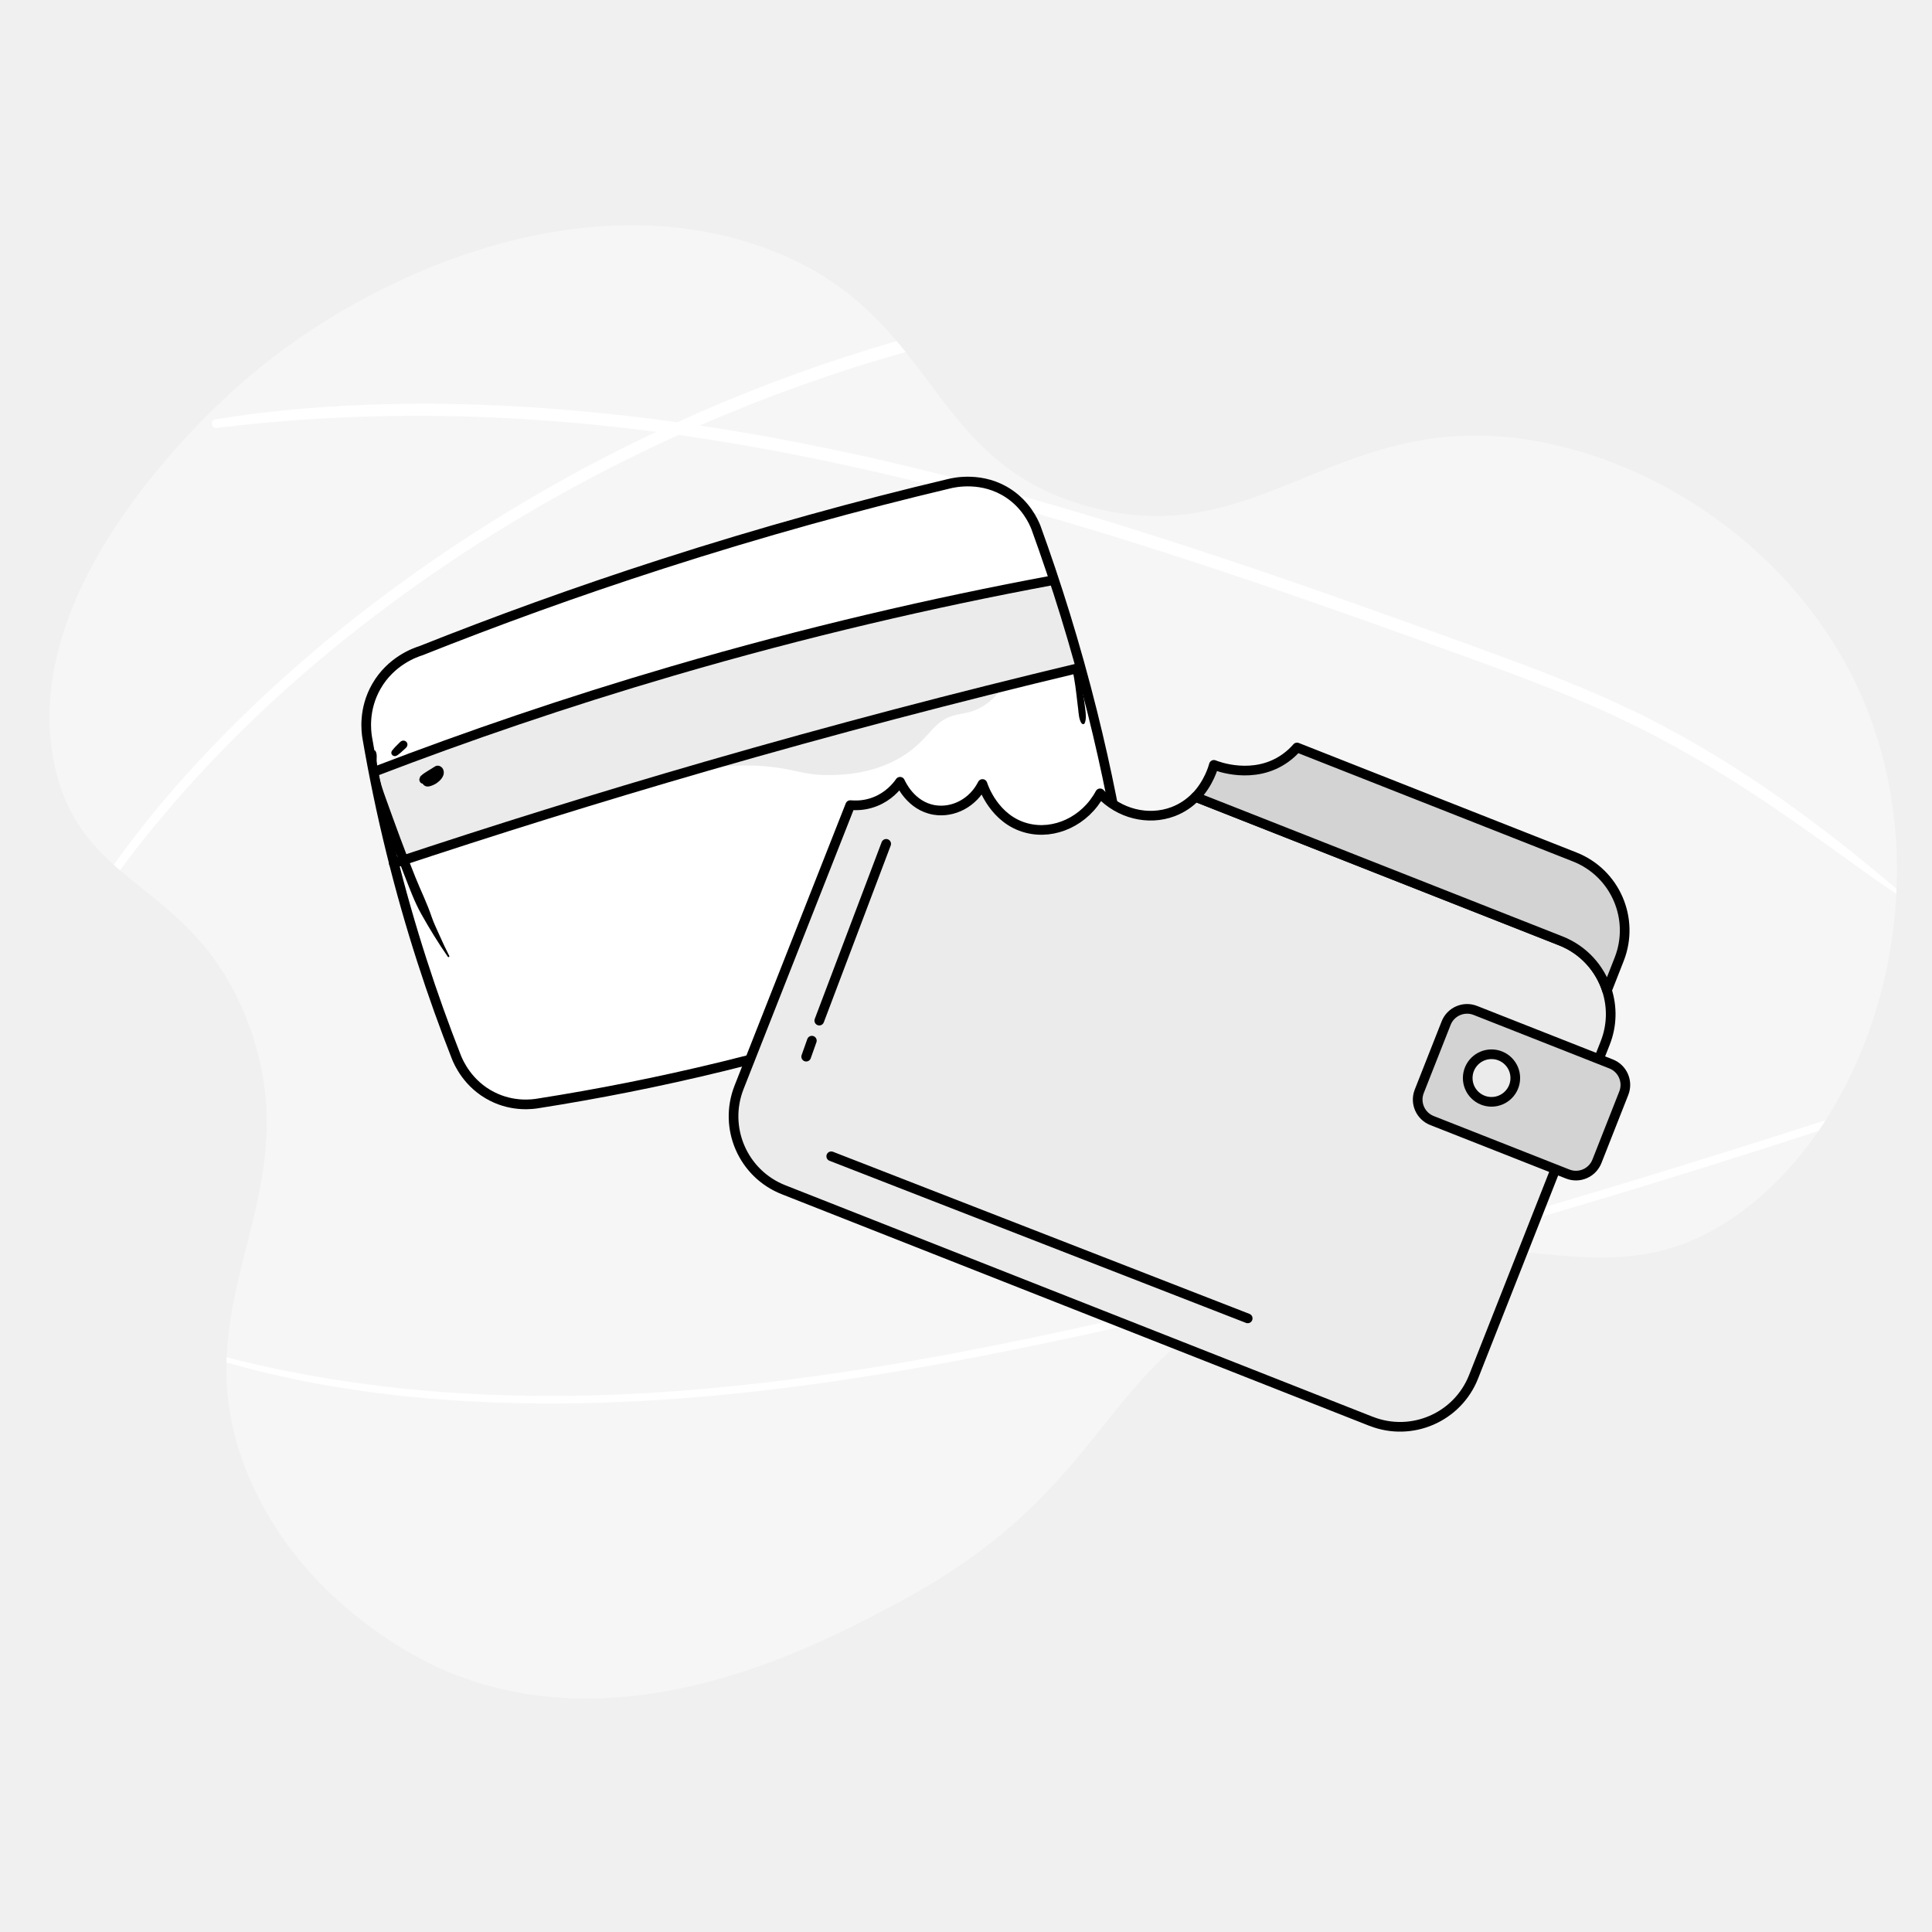
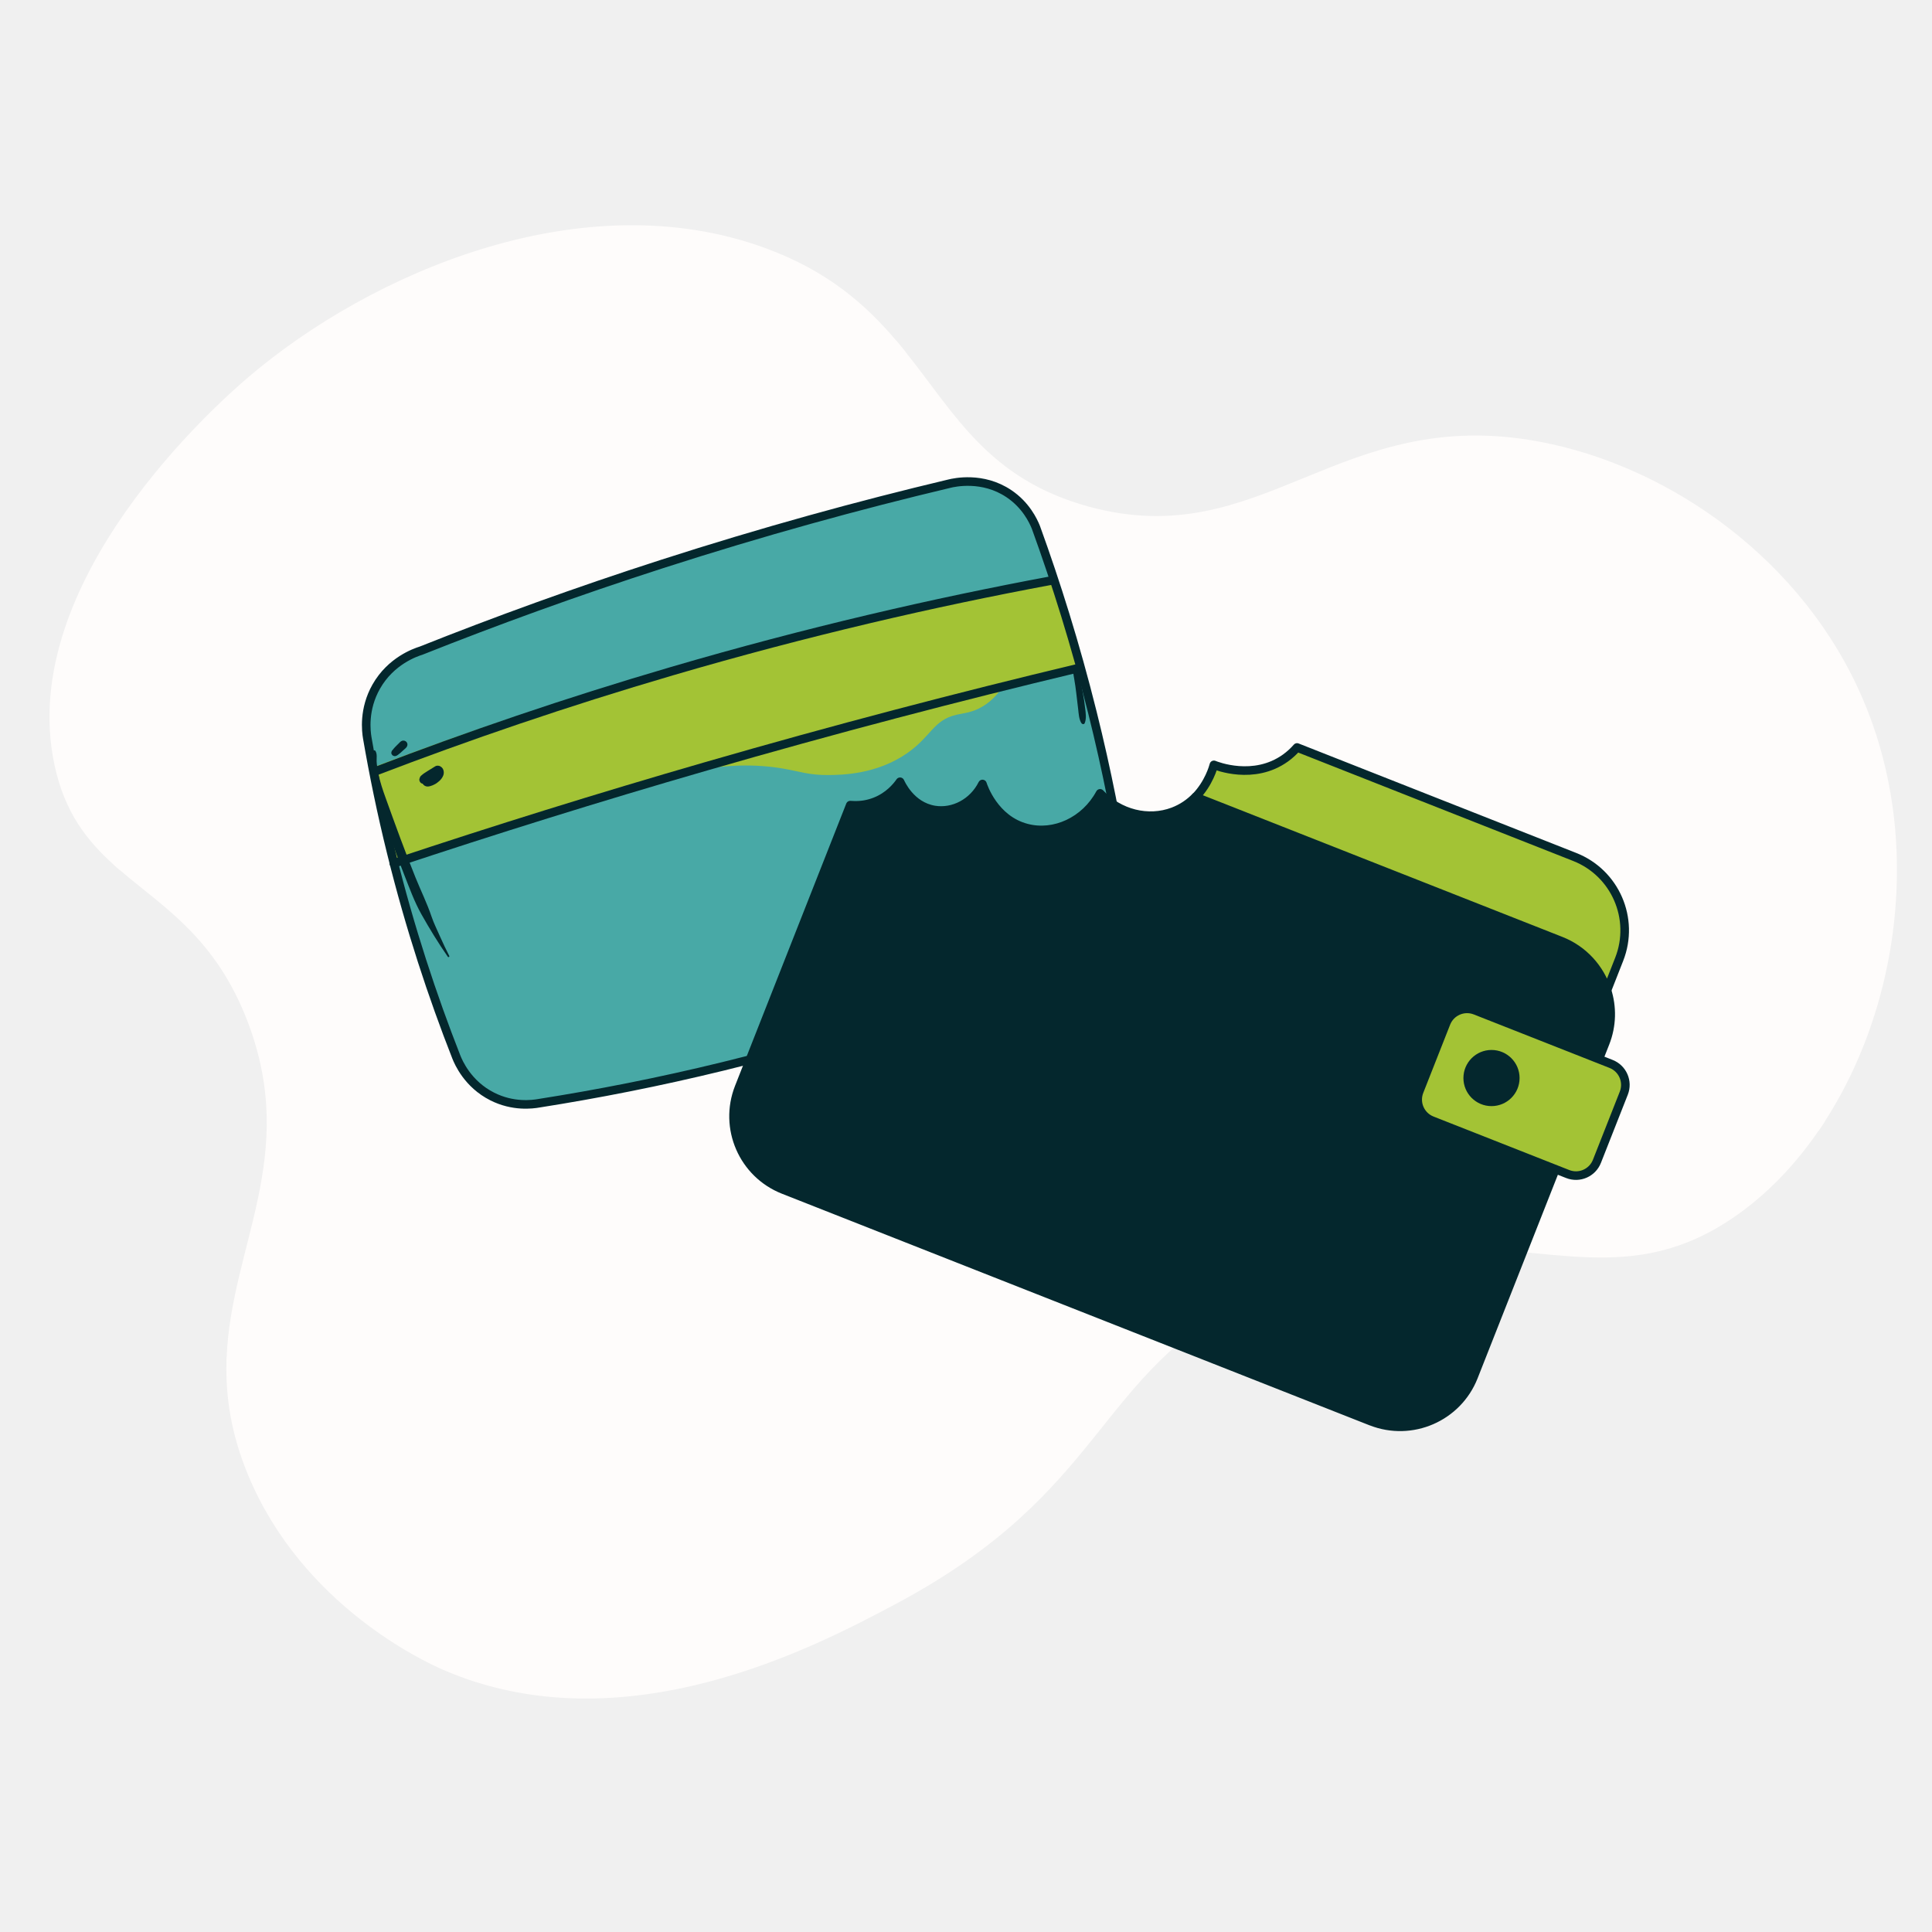
- <svg xmlns="http://www.w3.org/2000/svg" width="320" height="320" viewBox="0 0 320 320" fill="none">
-   <path d="M314.12 147.232C314.12 147.512 314.11 147.783 314.09 148.053C313.41 161.713 309.18 174.943 302.36 185.553C301.99 186.153 301.6 186.732 301.19 187.312C297.27 193.042 292.55 197.923 287.22 201.583C270.26 213.243 256.6 205.993 237.12 206.713C237.12 206.713 237.114 206.713 237.1 206.713C234.56 206.813 231.91 207.043 229.15 207.463C229.14 207.473 229.13 207.473 229.12 207.463C229.11 207.483 229.1 207.482 229.09 207.473C224.78 208.152 220.17 209.303 215.19 211.173C215.15 211.182 215.12 211.193 215.09 211.202C214.18 211.533 213.27 211.902 212.33 212.283C210.54 213.033 208.86 213.792 207.3 214.592C207.3 214.592 207.29 214.603 207.28 214.603C181.12 227.753 183.66 246.933 148.13 265.793C135.26 272.623 103.21 289.622 73.22 276.492C70.48 275.282 50.13 266.003 41.12 244.383C38.28 237.553 37.37 231.423 37.51 225.663C37.51 225.383 37.52 225.103 37.54 224.823C38.29 206.363 49.42 191.562 41.12 169.482C35.8 155.332 27.06 150.303 19.89 144.143C19.55 143.853 19.2 143.553 18.86 143.243C14.42 139.253 10.71 134.603 9.02 126.683C2.53 96.213 36.41 66.502 41.12 62.483C61.47 45.123 96.48 30.012 126.73 41.083C137.15 44.892 143.45 50.513 148.52 56.502C149.03 57.102 149.52 57.712 150 58.312C158.17 68.502 163.65 79.312 180.23 83.882C209.22 91.873 221.67 66.832 255.13 73.183C276.57 77.252 298.75 92.713 308.63 115.983C312.87 125.963 314.56 136.712 314.13 147.232H314.12Z" fill="#F6F6F6" />
-   <path d="M149.99 58.31C138.37 61.58 126.97 65.65 115.9 70.48C115.9 70.48 115.896 70.48 115.89 70.48C114.72 70.99 113.56 71.51 112.4 72.04C112.14 72.15 111.88 72.27 111.62 72.39C97.95 78.64 84.81 86.04 72.41 94.53C60.17 102.92 48.61 112.35 38.17 122.89C32.98 128.12 28.08 133.64 23.49 139.41C22.25 140.97 21.05 142.54 19.88 144.14C19.54 143.85 19.19 143.55 18.85 143.24C25.32 134.12 32.86 125.71 40.87 117.94C51.61 107.53 63.43 98.23 75.9 89.98C86.37 83.06 97.34 76.89 108.7 71.53C109.84 70.99 111 70.46 112.15 69.94C112.15 69.94 112.15 69.93 112.16 69.94C113.36 69.39 114.55 68.86 115.76 68.33C126.41 63.68 137.35 59.72 148.51 56.5C149.02 57.1 149.51 57.71 149.99 58.31Z" fill="white" />
-   <path d="M314.12 147.23C314.12 147.51 314.11 147.78 314.09 148.05C312.51 146.98 310.93 145.91 309.38 144.8C301.89 139.42 294.44 133.97 286.62 129.07C278.65 124.07 270.4 119.7 261.73 116.05C252.9 112.33 243.83 109.16 234.81 105.91C225.69 102.63 216.54 99.39 207.36 96.28C188.92 90.03 170.3 84.27 151.38 79.66C138.51 76.52 125.51 73.91 112.4 72.04C111.17 71.87 109.94 71.7 108.7 71.53C103.74 70.88 98.76 70.34 93.77 69.92C74.5 68.3 55.02 68.51 35.81 70.89C35 70.99 34.82 69.59 35.62 69.47C37.9 69.12 40.19 68.75 42.49 68.47C61.97 66.11 81.79 66.53 101.29 68.6C104.92 68.99 108.54 69.43 112.15 69.94C112.15 69.94 112.15 69.93 112.16 69.94C113.4 70.11 114.65 70.29 115.89 70.48C115.89 70.48 115.894 70.48 115.9 70.48H115.91C130.33 72.64 144.61 75.68 158.72 79.33C177.75 84.26 196.48 90.28 215.05 96.71C224.3 99.91 233.51 103.22 242.71 106.56C251.63 109.79 260.57 113.05 269.16 117.09C285.5 124.76 300.41 135.54 314.12 147.23Z" fill="white" />
-   <path d="M172.68 221.203C186.89 218.203 201.02 214.843 215.08 211.203C214.17 211.533 213.26 211.903 212.32 212.283C210.53 213.033 208.85 213.793 207.29 214.593C207.29 214.593 207.28 214.603 207.27 214.603C192.71 218.243 178.07 221.573 163.34 224.453C141.21 228.773 118.77 231.983 96.2 232.413C76.46 232.783 56.52 231.083 37.5 225.663C37.5 225.383 37.51 225.103 37.53 224.823C37.91 224.913 38.28 225.013 38.66 225.103C60.47 230.543 83.03 232.013 105.43 230.833C128.08 229.633 150.52 225.893 172.68 221.203Z" fill="white" />
-   <path d="M302.36 185.555C301.99 186.155 301.6 186.735 301.19 187.315C300.52 187.535 299.84 187.755 299.17 187.975C278.62 194.635 257.94 200.945 237.12 206.715C237.12 206.715 237.114 206.715 237.1 206.715C234.56 206.815 231.91 207.045 229.15 207.465C232.93 206.445 236.71 205.395 240.48 204.335C261.23 198.505 281.83 192.145 302.36 185.555Z" fill="white" />
-   <path d="M121.062 174.48C122.372 174.42 123.672 174.31 124.982 174.24C126.292 174.17 127.532 173.86 128.782 173.61C131.332 173.1 133.862 172.44 136.352 171.72C141.412 170.25 146.362 168.4 151.242 166.43C153.952 165.34 156.652 164.17 159.202 162.74C159.372 162.64 159.262 162.37 159.072 162.43C156.552 163.12 154.152 164.1 151.702 165C149.252 165.9 146.822 166.89 144.362 167.78C139.532 169.52 134.632 171.1 129.642 172.32C128.212 172.67 126.752 172.92 125.332 173.29C123.912 173.66 122.482 174.01 121.042 174.31C120.932 174.33 120.962 174.51 121.072 174.5L121.062 174.48Z" fill="black" />
-   <path d="M124.25 175.482C131.43 172.742 135.37 169.042 137.66 166.052C140 163.002 140.49 160.862 143.43 159.302C146.71 157.572 150.47 157.922 154.79 158.332C160.31 158.852 160.62 159.992 163.12 159.242C165.98 158.382 167.15 156.402 170.63 156.212C172.27 156.122 172.3 156.552 173.72 156.452C177.63 156.192 180.4 152.802 181.65 151.282C184.81 147.422 185.54 143.152 185.73 140.992C186.2 142.252 186.72 144.192 186.47 146.492C185.85 152.222 180.98 155.512 179.67 156.402C177.55 157.842 175.43 158.562 173.76 158.942C157.25 164.452 140.75 169.952 124.24 175.462L124.25 175.482Z" fill="#D3D3D3" />
-   <path d="M61.301 124.251C61.651 121.571 62.601 117.801 65.571 115.161C68.321 112.711 70.961 112.901 74.741 111.151C77.521 109.871 81.311 107.371 84.911 101.961C80.801 103.831 77.401 104.991 75.031 105.701C72.961 106.321 70.631 106.921 67.761 108.591C66.381 109.401 65.161 110.121 63.921 111.501C61.511 114.181 60.931 117.181 60.781 118.261C60.391 120.911 60.921 123.061 61.311 124.251H61.301Z" fill="#D3D3D3" />
-   <path d="M70.071 107.895C82.481 102.955 95.801 98.105 110.021 93.525C126.711 88.145 142.641 83.775 157.621 80.215C158.431 80.015 163.141 78.945 167.491 81.865C170.311 83.755 171.531 86.355 171.971 87.455C175.291 96.605 178.521 106.835 181.321 118.075C183.741 127.765 185.521 136.925 186.841 145.415C186.851 146.665 186.691 148.545 185.781 150.575C183.671 155.265 179.211 157.015 178.161 157.395C161.571 164.475 142.181 171.335 120.181 176.715C109.511 179.325 99.301 181.315 89.651 182.835C88.571 183.025 85.361 183.455 81.921 181.715C77.871 179.675 76.331 176.075 75.971 175.165C72.061 165.205 68.301 153.905 65.201 141.345C63.561 134.725 62.261 128.365 61.221 122.315C61.041 121.255 60.561 117.585 62.721 113.805C65.141 109.555 69.171 108.175 70.091 107.885L70.071 107.895Z" fill="white" />
-   <path d="M61.752 127.112C79.522 120.342 99.492 113.722 121.502 107.952C140.412 102.992 158.272 99.322 174.772 96.602C176.042 101.292 177.322 105.972 178.592 110.662C159.182 115.252 139.042 120.492 118.262 126.472C99.832 131.782 82.142 137.322 65.232 143.002C64.072 137.702 62.912 132.412 61.752 127.112Z" fill="#EBEBEB" />
-   <path d="M61.832 124.337C61.452 124.707 61.412 125.157 61.392 125.667C61.362 126.287 61.362 126.907 61.412 127.517C61.512 128.707 61.782 129.867 62.102 131.017C62.762 133.367 63.602 135.667 64.412 137.977C65.222 140.287 66.032 142.547 66.922 144.807C67.812 147.067 68.632 149.357 69.802 151.437C71.152 153.837 72.602 156.207 74.172 158.467C74.272 158.607 74.492 158.487 74.412 158.327C73.872 157.257 73.352 156.187 72.872 155.087C72.392 153.987 71.862 152.947 71.482 151.827C70.742 149.617 69.692 147.507 68.822 145.347C67.062 140.987 65.452 136.557 63.862 132.127C63.392 130.827 62.952 129.517 62.672 128.167C62.532 127.497 62.412 126.807 62.382 126.127C62.362 125.527 62.502 124.927 62.192 124.387C62.112 124.257 61.932 124.237 61.822 124.337H61.832Z" fill="black" />
-   <path d="M177.94 110.223C177.57 110.833 177.8 111.703 177.91 112.363C178.05 113.223 178.19 114.063 178.28 114.933C178.37 115.803 178.49 116.623 178.58 117.463C178.66 118.183 178.71 119.183 179.13 119.793C179.25 119.963 179.55 120.013 179.65 119.793C179.98 119.073 179.83 118.043 179.73 117.283C179.63 116.443 179.52 115.613 179.36 114.783C179.2 113.953 179.05 113.113 178.89 112.283C178.76 111.603 178.64 110.633 178.03 110.203C178 110.183 177.95 110.203 177.93 110.233L177.94 110.223Z" fill="black" />
-   <path d="M70.161 129.881C70.161 129.881 70.211 129.881 70.241 129.881L70.041 129.851C70.271 129.921 70.481 129.871 70.701 129.771C70.771 129.741 70.831 129.711 70.901 129.681L70.701 129.761C70.851 129.701 71.001 129.651 71.131 129.561C71.221 129.511 71.311 129.451 71.401 129.401C71.571 129.301 71.741 129.191 71.911 129.091C72.261 128.881 72.611 128.671 72.971 128.471L71.921 128.331C71.921 128.331 71.951 128.361 71.961 128.371L71.821 128.191C71.821 128.191 71.851 128.241 71.871 128.261L71.781 128.051C71.781 128.051 71.801 128.101 71.801 128.131L71.771 127.901C71.771 127.901 71.771 127.981 71.771 128.021L71.801 127.791C71.791 127.861 71.771 127.921 71.741 127.981L71.831 127.771C71.801 127.841 71.761 127.911 71.711 127.981L71.851 127.801C71.721 127.961 71.571 128.101 71.411 128.221L71.591 128.081C71.391 128.231 71.181 128.351 70.951 128.451L71.161 128.361C71.051 128.411 70.931 128.451 70.811 128.481C70.751 128.501 70.701 128.511 70.641 128.531C70.621 128.531 70.591 128.551 70.571 128.551C70.401 128.611 70.291 128.681 70.161 128.801C69.931 128.991 69.871 129.361 69.941 129.631C70.021 129.931 70.251 130.131 70.541 130.231C70.791 130.311 71.101 130.261 71.341 130.181C71.541 130.121 71.731 130.041 71.911 129.951C72.221 129.801 72.501 129.601 72.751 129.371C73.041 129.111 73.281 128.801 73.421 128.431C73.591 127.991 73.511 127.391 73.131 127.071C72.981 126.941 72.831 126.861 72.631 126.831C72.431 126.801 72.241 126.831 72.081 126.931C71.671 127.181 71.261 127.431 70.851 127.691C70.651 127.821 70.441 127.951 70.241 128.081C70.101 128.171 69.981 128.281 69.851 128.391C69.801 128.431 69.751 128.471 69.711 128.511C69.541 128.681 69.511 128.861 69.481 129.091L69.581 128.711C69.551 128.791 69.511 128.871 69.481 128.961C69.411 129.171 69.481 129.391 69.601 129.561C69.741 129.741 69.921 129.811 70.141 129.831L70.161 129.881Z" fill="black" />
-   <path d="M64.941 125.035C64.941 125.035 64.961 125.055 64.981 125.075C65.081 125.165 65.191 125.215 65.32 125.235C65.46 125.255 65.561 125.225 65.691 125.165C65.831 125.105 65.961 124.985 66.081 124.895C66.261 124.765 66.421 124.615 66.581 124.465C66.711 124.355 66.831 124.235 66.96 124.125C67.02 124.065 67.091 124.015 67.151 123.955C67.181 123.925 67.21 123.895 67.24 123.865C67.35 123.765 67.421 123.645 67.46 123.505C67.531 123.275 67.461 123.015 67.291 122.855C67.121 122.695 66.871 122.625 66.641 122.685C66.371 122.755 66.18 122.995 65.99 123.185C65.861 123.315 65.731 123.435 65.611 123.565C65.49 123.695 65.361 123.805 65.251 123.945C65.191 124.015 65.141 124.085 65.081 124.155C65.051 124.185 65.031 124.215 65.001 124.245C64.941 124.305 64.901 124.365 64.871 124.445C64.841 124.525 64.831 124.605 64.82 124.685L64.981 124.305C64.981 124.305 64.971 124.325 64.96 124.325C64.871 124.405 64.811 124.565 64.811 124.685C64.811 124.825 64.871 124.935 64.96 125.045L64.941 125.035Z" fill="black" />
-   <path d="M111.49 128.511C119.58 126.301 125.66 126.601 129.76 127.311C132.53 127.791 134.05 128.401 137.24 128.371C139.4 128.351 145.19 128.291 150.28 124.731C154.27 121.941 154.58 119.281 158.4 118.391C159.63 118.101 161.01 118.051 162.72 117.031C164.4 116.041 165.46 114.681 166.08 113.711C157.1 115.941 147.98 118.311 138.72 120.821C129.45 123.331 120.37 125.901 111.49 128.511Z" fill="#EBEBEB" />
-   <path d="M69.68 107.793C82.09 102.853 95.41 98.004 109.63 93.424C126.32 88.043 142.25 83.674 157.23 80.114C158.04 79.913 162.75 78.844 167.1 81.763C169.92 83.653 171.14 86.254 171.58 87.353C174.9 96.504 178.13 106.733 180.93 117.973C183.35 127.663 185.13 136.823 186.45 145.313C186.46 146.563 186.3 148.443 185.39 150.473C183.28 155.163 178.82 156.913 177.77 157.293C161.18 164.373 141.79 171.233 119.79 176.613C109.12 179.223 98.91 181.213 89.26 182.733C88.18 182.923 84.97 183.353 81.53 181.613C77.48 179.573 75.94 175.973 75.58 175.063C71.67 165.103 67.91 153.803 64.81 141.243C63.17 134.623 61.87 128.263 60.83 122.213C60.65 121.153 60.17 117.483 62.33 113.703C64.75 109.453 68.78 108.073 69.7 107.783L69.68 107.793Z" stroke="black" stroke-width="1.6" stroke-linecap="round" stroke-linejoin="round" />
-   <path d="M62.252 127.722C77.302 121.952 93.682 116.322 111.342 111.152C133.642 104.622 154.682 99.782 174.052 96.172" stroke="black" stroke-width="1.6" stroke-linecap="round" stroke-linejoin="round" />
-   <path d="M65.231 143.004C81.79 137.494 99.04 132.104 116.96 126.924C138.16 120.794 158.74 115.404 178.6 110.664" stroke="black" stroke-width="1.6" stroke-linecap="round" stroke-linejoin="round" />
-   <path d="M227.119 235.424L129.769 197.054C123.059 194.404 119.769 186.824 122.409 180.104L140.829 133.354C141.059 133.374 141.269 133.384 141.499 133.384C142.609 133.414 143.789 133.244 144.989 132.764C147.179 131.894 148.489 130.334 149.079 129.484C149.189 129.704 150.809 133.494 154.749 134.154C157.909 134.674 161.189 132.944 162.729 129.854C162.829 130.194 164.659 135.764 170.069 137.154C174.619 138.344 179.729 136.014 182.209 131.404C185.379 134.794 190.179 135.984 194.299 134.434C195.849 133.844 197.069 132.964 198.019 131.994L258.489 155.824C262.289 157.314 264.999 160.394 266.159 164.004C267.049 166.774 267.019 169.854 265.869 172.764L244.069 228.044C241.419 234.754 233.829 238.054 227.109 235.414L227.119 235.424Z" fill="#EBEBEB" stroke="black" stroke-width="1.6" stroke-linecap="round" stroke-linejoin="round" />
-   <path d="M266.169 164.015C265.009 160.405 262.299 157.325 258.499 155.835L198.029 132.005C200.229 129.735 200.969 127.025 201.059 126.685C201.449 126.845 207.649 129.325 212.909 125.555C213.659 125.015 214.299 124.415 214.829 123.805L260.809 141.935C267.529 144.575 270.829 152.165 268.189 158.885L266.169 164.025V164.015Z" fill="#D3D3D3" stroke="black" stroke-width="1.6" stroke-linecap="round" stroke-linejoin="round" />
-   <path d="M266.849 176.222L244.363 167.36C242.446 166.605 240.28 167.546 239.525 169.462L235.074 180.757C234.318 182.673 235.26 184.839 237.176 185.595L259.663 194.457C261.579 195.212 263.745 194.271 264.501 192.354L268.952 181.06C269.707 179.143 268.766 176.977 266.849 176.222Z" fill="#D3D3D3" stroke="black" stroke-width="1.6" stroke-linecap="round" stroke-linejoin="round" />
-   <path d="M247.04 182.497C249.216 182.497 250.98 180.733 250.98 178.557C250.98 176.381 249.216 174.617 247.04 174.617C244.864 174.617 243.1 176.381 243.1 178.557C243.1 180.733 244.864 182.497 247.04 182.497Z" fill="#EBEBEB" stroke="black" stroke-width="1.6" stroke-linecap="round" stroke-linejoin="round" />
-   <path d="M137.68 191.516C160.67 200.466 183.67 209.416 206.66 218.366" stroke="black" stroke-width="1.6" stroke-linecap="round" stroke-linejoin="round" />
-   <path d="M146.779 139.766C143.089 149.526 139.389 159.286 135.699 169.046" stroke="black" stroke-width="1.6" stroke-linecap="round" stroke-linejoin="round" />
-   <path d="M134.469 172.367C134.159 173.247 133.849 174.137 133.529 175.017" stroke="black" stroke-width="1.6" stroke-linecap="round" stroke-linejoin="round" />
+ <svg xmlns="http://www.w3.org/2000/svg" width="360" height="360" viewBox="0 0 360 360" fill="none">
+   <path d="M353.385 165.637C353.385 165.952 353.374 166.255 353.351 166.559C352.586 181.927 347.828 196.81 340.155 208.747C339.739 209.422 339.3 210.074 338.839 210.727C334.429 217.173 329.119 222.663 323.123 226.78C304.043 239.898 288.675 231.742 266.76 232.552C266.76 232.552 266.753 232.552 266.738 232.552C263.88 232.664 260.899 232.923 257.794 233.395C257.783 233.407 257.771 233.407 257.76 233.395C257.749 233.418 257.738 233.418 257.726 233.407C252.878 234.172 247.691 235.465 242.089 237.569C242.044 237.58 242.01 237.592 241.976 237.603C240.953 237.974 239.929 238.39 238.871 238.818C236.858 239.662 234.968 240.517 233.213 241.417C233.213 241.417 233.201 241.428 233.19 241.428C203.76 256.222 206.618 277.799 166.646 299.017C152.168 306.7 116.111 325.825 82.373 311.054C79.29 309.693 56.396 299.253 46.26 274.93C43.065 267.247 42.041 260.35 42.199 253.87C42.199 253.555 42.21 253.24 42.233 252.925C43.076 232.158 55.598 215.508 46.26 190.668C40.275 174.749 30.443 169.09 22.376 162.16C21.994 161.834 21.6 161.497 21.218 161.148C16.223 156.659 12.049 151.428 10.148 142.518C2.846 108.239 40.961 74.815 46.26 70.293C69.154 50.763 108.54 33.764 142.571 46.218C154.294 50.504 161.381 56.827 167.085 63.565C167.659 64.24 168.21 64.927 168.75 65.602C177.941 77.065 184.106 89.227 202.759 94.368C235.373 103.357 249.379 75.187 287.021 82.33C311.141 86.909 336.094 104.302 347.209 130.48C351.979 141.708 353.88 153.802 353.396 165.637H353.385Z" fill="#FEFCFB" />
+   <path d="M168.738 65.599C155.666 69.278 142.841 73.856 130.387 79.29C130.387 79.29 130.383 79.29 130.376 79.29C129.059 79.864 127.754 80.449 126.449 81.045C126.157 81.169 125.864 81.304 125.572 81.439C110.193 88.47 95.411 96.795 81.461 106.346C67.691 115.785 54.686 126.394 42.941 138.251C37.102 144.135 31.589 150.345 26.426 156.836C25.031 158.591 23.681 160.357 22.364 162.158C21.982 161.831 21.588 161.494 21.206 161.145C28.484 150.885 36.967 141.424 45.978 132.683C58.061 120.971 71.358 110.509 85.387 101.228C97.166 93.442 109.507 86.501 122.287 80.471C123.569 79.864 124.874 79.267 126.168 78.683C126.168 78.683 126.168 78.671 126.179 78.683C127.529 78.064 128.868 77.468 130.229 76.871C142.211 71.64 154.518 67.185 167.073 63.562C167.647 64.237 168.198 64.924 168.738 65.599Z" fill="#FEFCFB" />
+   <path d="M353.385 165.634C353.385 165.949 353.374 166.252 353.351 166.556C351.574 165.352 349.796 164.149 348.052 162.9C339.626 156.847 331.245 150.716 322.447 145.204C313.481 139.579 304.2 134.662 294.446 130.556C284.512 126.371 274.309 122.805 264.161 119.149C253.901 115.459 243.607 111.814 233.28 108.315C212.535 101.284 191.587 94.803 170.302 89.617C155.824 86.085 141.199 83.148 126.45 81.045C125.066 80.853 123.682 80.662 122.287 80.471C116.707 79.74 111.105 79.132 105.491 78.66C83.812 76.837 61.897 77.073 40.286 79.751C39.375 79.864 39.172 78.288 40.072 78.153C42.637 77.76 45.214 77.344 47.801 77.028C69.716 74.374 92.014 74.846 113.951 77.175C118.035 77.614 122.107 78.109 126.169 78.682C126.169 78.682 126.169 78.671 126.18 78.682C127.575 78.874 128.981 79.076 130.376 79.29C130.376 79.29 130.38 79.29 130.387 79.29H130.399C146.621 81.72 162.686 85.14 178.56 89.246C199.969 94.792 221.04 101.565 241.931 108.799C252.337 112.399 262.699 116.122 273.049 119.88C283.084 123.514 293.141 127.181 302.805 131.726C321.187 140.355 337.961 152.482 353.385 165.634Z" fill="#FEFCFB" />
+   <path d="M194.265 248.854C210.251 245.479 226.148 241.699 241.965 237.604C240.941 237.975 239.918 238.391 238.86 238.819C236.846 239.662 234.956 240.517 233.201 241.417C233.201 241.417 233.19 241.429 233.179 241.429C216.799 245.524 200.329 249.27 183.757 252.51C158.861 257.37 133.616 260.981 108.225 261.465C86.017 261.881 63.585 259.969 42.188 253.871C42.188 253.556 42.199 253.241 42.221 252.926C42.649 253.027 43.065 253.14 43.492 253.241C68.029 259.361 93.409 261.015 118.609 259.687C144.09 258.337 169.335 254.13 194.265 248.854Z" fill="#FEFCFB" />
+   <path d="M340.155 208.749C339.739 209.424 339.3 210.077 338.839 210.729C338.085 210.977 337.32 211.224 336.566 211.472C313.448 218.964 290.183 226.063 266.76 232.554C266.76 232.554 266.753 232.554 266.738 232.554C263.88 232.667 260.899 232.925 257.794 233.398C262.046 232.25 266.299 231.069 270.54 229.877C293.884 223.318 317.059 216.163 340.155 208.749Z" fill="#FEFCFB" />
+   <path d="M136.194 196.291C137.668 196.223 139.13 196.099 140.604 196.021C142.078 195.942 143.473 195.593 144.879 195.312C147.748 194.738 150.594 193.996 153.395 193.186C159.088 191.532 164.656 189.451 170.146 187.234C173.195 186.008 176.233 184.692 179.101 183.083C179.293 182.971 179.169 182.667 178.955 182.734C176.12 183.511 173.42 184.613 170.664 185.626C167.908 186.638 165.174 187.752 162.406 188.753C156.973 190.711 151.46 192.488 145.846 193.861C144.238 194.254 142.595 194.536 140.998 194.952C139.4 195.368 137.791 195.762 136.171 196.099C136.048 196.122 136.081 196.324 136.205 196.313L136.194 196.291Z" fill="#04272D" />
+   <path d="M139.781 197.417C147.858 194.335 152.291 190.172 154.867 186.809C157.5 183.377 158.051 180.97 161.358 179.215C165.048 177.269 169.278 177.662 174.138 178.124C180.348 178.709 180.697 179.991 183.51 179.147C186.727 178.18 188.043 175.952 191.958 175.739C193.803 175.637 193.837 176.121 195.435 176.009C199.833 175.716 202.95 171.902 204.356 170.192C207.911 165.85 208.732 161.046 208.946 158.616C209.475 160.034 210.06 162.216 209.778 164.804C209.081 171.25 203.602 174.951 202.128 175.952C199.743 177.572 197.358 178.382 195.48 178.81C176.906 185.009 158.343 191.196 139.77 197.395L139.781 197.417Z" fill="#48A9A6" />
+   <path d="M68.963 139.782C69.357 136.767 70.426 132.526 73.767 129.556C76.861 126.8 79.831 127.014 84.083 125.045C87.211 123.605 91.475 120.792 95.525 114.706C90.901 116.81 87.076 118.115 84.409 118.914C82.081 119.611 79.46 120.286 76.231 122.165C74.678 123.076 73.306 123.886 71.911 125.439C69.2 128.454 68.547 131.829 68.378 133.044C67.939 136.025 68.536 138.444 68.975 139.782H68.963Z" fill="#48A9A6" />
+   <path d="M78.829 121.382C92.791 115.824 107.776 110.368 123.773 105.216C142.549 99.163 160.471 94.247 177.323 90.242C178.234 90.017 183.533 88.813 188.427 92.098C191.599 94.224 192.972 97.149 193.467 98.387C197.202 108.681 200.836 120.189 203.986 132.834C206.708 143.736 208.711 154.041 210.196 163.592C210.207 164.998 210.027 167.113 209.003 169.397C206.629 174.673 201.612 176.642 200.431 177.069C181.767 185.034 159.953 192.752 135.203 198.804C123.199 201.741 111.713 203.979 100.857 205.689C99.642 205.903 96.031 206.387 92.161 204.429C87.604 202.134 85.872 198.084 85.467 197.061C81.068 185.856 76.838 173.143 73.351 159.013C71.506 151.566 70.043 144.411 68.873 137.604C68.671 136.412 68.131 132.283 70.561 128.031C73.283 123.249 77.817 121.697 78.852 121.371L78.829 121.382Z" fill="#48A9A6" />
+   <path d="M69.471 143.001C89.462 135.384 111.928 127.937 136.689 121.446C157.963 115.866 178.056 111.737 196.618 108.677C198.047 113.953 199.487 119.218 200.916 124.494C179.079 129.658 156.422 135.553 133.044 142.281C112.311 148.254 92.409 154.487 73.386 160.877C72.081 154.914 70.776 148.963 69.471 143.001Z" fill="#A3C335" />
+   <path d="M69.56 139.879C69.132 140.295 69.088 140.801 69.065 141.375C69.031 142.073 69.031 142.77 69.088 143.456C69.2 144.795 69.504 146.1 69.864 147.394C70.606 150.038 71.551 152.625 72.463 155.224C73.374 157.823 74.285 160.365 75.286 162.908C76.287 165.45 77.21 168.026 78.526 170.366C80.045 173.066 81.676 175.733 83.442 178.275C83.555 178.433 83.802 178.298 83.713 178.118C83.105 176.914 82.52 175.71 81.98 174.473C81.44 173.235 80.844 172.065 80.416 170.805C79.584 168.319 78.403 165.945 77.424 163.515C75.444 158.61 73.632 153.626 71.844 148.643C71.315 147.18 70.82 145.706 70.505 144.188C70.347 143.434 70.213 142.658 70.179 141.893C70.156 141.218 70.314 140.543 69.965 139.935C69.875 139.789 69.672 139.766 69.549 139.879H69.56Z" fill="#04272D" />
+   <path d="M200.182 124.001C199.766 124.688 200.025 125.666 200.149 126.409C200.306 127.376 200.464 128.321 200.565 129.3C200.666 130.279 200.801 131.201 200.902 132.146C200.992 132.956 201.049 134.081 201.521 134.768C201.656 134.959 201.994 135.015 202.106 134.768C202.477 133.958 202.309 132.799 202.196 131.944C202.084 130.999 201.96 130.065 201.78 129.131C201.6 128.198 201.431 127.253 201.251 126.319C201.105 125.554 200.97 124.463 200.284 123.979C200.25 123.956 200.194 123.979 200.171 124.013L200.182 124.001Z" fill="#04272D" />
+   <path d="M78.931 146.117C78.931 146.117 78.987 146.117 79.021 146.117L78.796 146.083C79.054 146.162 79.291 146.105 79.538 145.993C79.617 145.959 79.684 145.925 79.763 145.892L79.538 145.982C79.707 145.914 79.876 145.858 80.022 145.757C80.123 145.7 80.224 145.633 80.326 145.577C80.517 145.464 80.708 145.34 80.899 145.228C81.293 144.992 81.687 144.755 82.092 144.53L80.911 144.373C80.911 144.373 80.944 144.407 80.956 144.418L80.798 144.215C80.798 144.215 80.832 144.272 80.854 144.294L80.753 144.058C80.753 144.058 80.776 144.114 80.776 144.148L80.742 143.889C80.742 143.889 80.742 143.979 80.742 144.024L80.776 143.765C80.764 143.844 80.742 143.912 80.708 143.979L80.809 143.743C80.776 143.822 80.731 143.9 80.674 143.979L80.832 143.777C80.686 143.957 80.517 144.114 80.337 144.249L80.539 144.092C80.314 144.26 80.078 144.395 79.819 144.508L80.056 144.407C79.932 144.463 79.797 144.508 79.662 144.542C79.594 144.564 79.538 144.575 79.471 144.598C79.448 144.598 79.414 144.62 79.392 144.62C79.201 144.688 79.077 144.767 78.931 144.902C78.672 145.115 78.604 145.532 78.683 145.835C78.773 146.173 79.032 146.398 79.358 146.51C79.639 146.6 79.988 146.544 80.258 146.454C80.483 146.387 80.697 146.297 80.899 146.195C81.248 146.027 81.563 145.802 81.844 145.543C82.171 145.25 82.441 144.902 82.598 144.485C82.789 143.99 82.699 143.315 82.272 142.955C82.103 142.809 81.934 142.719 81.709 142.685C81.484 142.652 81.271 142.685 81.091 142.798C80.629 143.079 80.168 143.36 79.707 143.653C79.482 143.799 79.246 143.945 79.021 144.092C78.863 144.193 78.728 144.317 78.582 144.44C78.526 144.485 78.469 144.53 78.424 144.575C78.233 144.767 78.199 144.969 78.166 145.228L78.278 144.8C78.244 144.89 78.199 144.98 78.166 145.082C78.087 145.318 78.166 145.565 78.301 145.757C78.458 145.959 78.661 146.038 78.908 146.06L78.931 146.117Z" fill="#04272D" />
+   <path d="M73.057 140.665C73.057 140.665 73.08 140.687 73.102 140.71C73.215 140.811 73.339 140.867 73.485 140.89C73.642 140.912 73.755 140.879 73.901 140.811C74.059 140.744 74.205 140.609 74.34 140.507C74.542 140.361 74.722 140.192 74.902 140.024C75.049 139.9 75.184 139.765 75.33 139.641C75.397 139.574 75.476 139.517 75.544 139.45C75.577 139.416 75.611 139.382 75.645 139.349C75.769 139.236 75.847 139.101 75.892 138.944C75.971 138.685 75.892 138.392 75.701 138.212C75.51 138.032 75.229 137.954 74.97 138.021C74.666 138.1 74.452 138.37 74.239 138.584C74.092 138.73 73.946 138.865 73.811 139.011C73.676 139.157 73.53 139.281 73.406 139.439C73.339 139.517 73.282 139.596 73.215 139.675C73.181 139.709 73.159 139.742 73.125 139.776C73.057 139.844 73.012 139.911 72.979 140.001C72.945 140.091 72.934 140.181 72.922 140.271L73.102 139.844C73.102 139.844 73.091 139.866 73.08 139.866C72.979 139.956 72.911 140.136 72.911 140.271C72.911 140.429 72.979 140.552 73.08 140.676L73.057 140.665Z" fill="#04272D" />
+   <path d="M125.426 144.575C134.527 142.089 141.367 142.426 145.98 143.225C149.096 143.765 150.806 144.451 154.395 144.417C156.825 144.395 163.338 144.327 169.065 140.322C173.553 137.184 173.902 134.191 178.2 133.19C179.583 132.864 181.136 132.807 183.06 131.66C184.95 130.546 186.142 129.016 186.84 127.925C176.737 130.434 166.477 133.1 156.06 135.924C145.631 138.747 135.416 141.639 125.426 144.575Z" fill="#A3C335" />
+   <path d="M78.39 121.268C92.351 115.71 107.336 110.254 123.334 105.101C142.11 99.049 160.031 94.133 176.884 90.128C177.795 89.903 183.094 88.699 187.987 91.984C191.16 94.11 192.532 97.035 193.027 98.273C196.762 108.566 200.396 120.075 203.546 132.72C206.269 143.621 208.271 153.926 209.756 163.478C209.767 164.884 209.587 166.999 208.564 169.283C206.19 174.559 201.172 176.528 199.991 176.955C181.327 184.92 159.514 192.638 134.764 198.69C122.76 201.626 111.274 203.865 100.417 205.575C99.202 205.789 95.591 206.273 91.721 204.315C87.165 202.02 85.432 197.97 85.027 196.946C80.629 185.741 76.399 173.029 72.911 158.899C71.066 151.451 69.604 144.296 68.434 137.49C68.231 136.298 67.691 132.169 70.121 127.916C72.844 123.135 77.377 121.583 78.412 121.256L78.39 121.268Z" stroke="#04272D" stroke-width="1.6" stroke-linecap="round" stroke-linejoin="round" />
+   <path d="M70.033 143.687C86.965 137.196 105.392 130.862 125.259 125.046C150.347 117.7 174.017 112.255 195.808 108.193" stroke="#04272D" stroke-width="1.6" stroke-linecap="round" stroke-linejoin="round" />
+   <path d="M73.384 160.88C92.014 154.681 111.42 148.617 131.58 142.79C155.43 135.893 178.583 129.83 200.925 124.497" stroke="#04272D" stroke-width="1.6" stroke-linecap="round" stroke-linejoin="round" />
+   <path d="M255.509 264.852L145.99 221.686C138.442 218.705 134.74 210.177 137.71 202.617L158.433 150.024C158.692 150.046 158.928 150.057 159.187 150.057C160.435 150.091 161.763 149.9 163.113 149.36C165.577 148.381 167.05 146.626 167.714 145.67C167.838 145.917 169.66 150.181 174.093 150.924C177.648 151.509 181.338 149.562 183.07 146.086C183.183 146.469 185.242 152.735 191.328 154.299C196.447 155.637 202.195 153.016 204.985 147.83C208.552 151.644 213.952 152.982 218.587 151.239C220.33 150.575 221.703 149.585 222.772 148.494L290.8 175.302C295.075 176.979 298.124 180.444 299.429 184.505C300.43 187.621 300.397 191.086 299.103 194.36L274.578 256.55C271.597 264.099 263.058 267.811 255.498 264.841L255.509 264.852Z" fill="#04272D" stroke="#04272D" stroke-width="1.6" stroke-linecap="round" stroke-linejoin="round" />
+   <path d="M299.44 184.517C298.135 180.455 295.086 176.99 290.811 175.314L222.783 148.505C225.258 145.952 226.09 142.903 226.191 142.52C226.63 142.7 233.605 145.49 239.523 141.249C240.366 140.642 241.086 139.967 241.683 139.28L293.41 159.677C300.97 162.647 304.683 171.185 301.713 178.745L299.44 184.528V184.517Z" fill="#A3C335" stroke="#04272D" stroke-width="1.6" stroke-linecap="round" stroke-linejoin="round" />
+   <path d="M300.205 198.25L274.908 188.28C272.752 187.43 270.315 188.489 269.465 190.645L264.458 203.352C263.608 205.508 264.667 207.944 266.823 208.794L292.12 218.764C294.277 219.614 296.713 218.555 297.563 216.399L302.571 203.692C303.421 201.536 302.361 199.1 300.205 198.25Z" fill="#A3C335" stroke="#04272D" stroke-width="1.6" stroke-linecap="round" stroke-linejoin="round" />
+   <path d="M277.919 205.309C280.367 205.309 282.352 203.325 282.352 200.877C282.352 198.429 280.367 196.444 277.919 196.444C275.471 196.444 273.487 198.429 273.487 200.877C273.487 203.325 275.471 205.309 277.919 205.309Z" fill="#04272D" stroke="#04272D" stroke-width="1.6" stroke-linecap="round" stroke-linejoin="round" />
+   <path d="M154.89 215.455C180.753 225.524 206.628 235.593 232.492 245.661" stroke="#04272D" stroke-width="1.6" stroke-linecap="round" stroke-linejoin="round" />
+   <path d="M165.126 157.236C160.975 168.216 156.812 179.196 152.661 190.176" stroke="#04272D" stroke-width="1.6" stroke-linecap="round" stroke-linejoin="round" />
+   <path d="M151.278 193.913C150.929 194.903 150.58 195.904 150.22 196.894" stroke="#04272D" stroke-width="1.6" stroke-linecap="round" stroke-linejoin="round" />
</svg>
